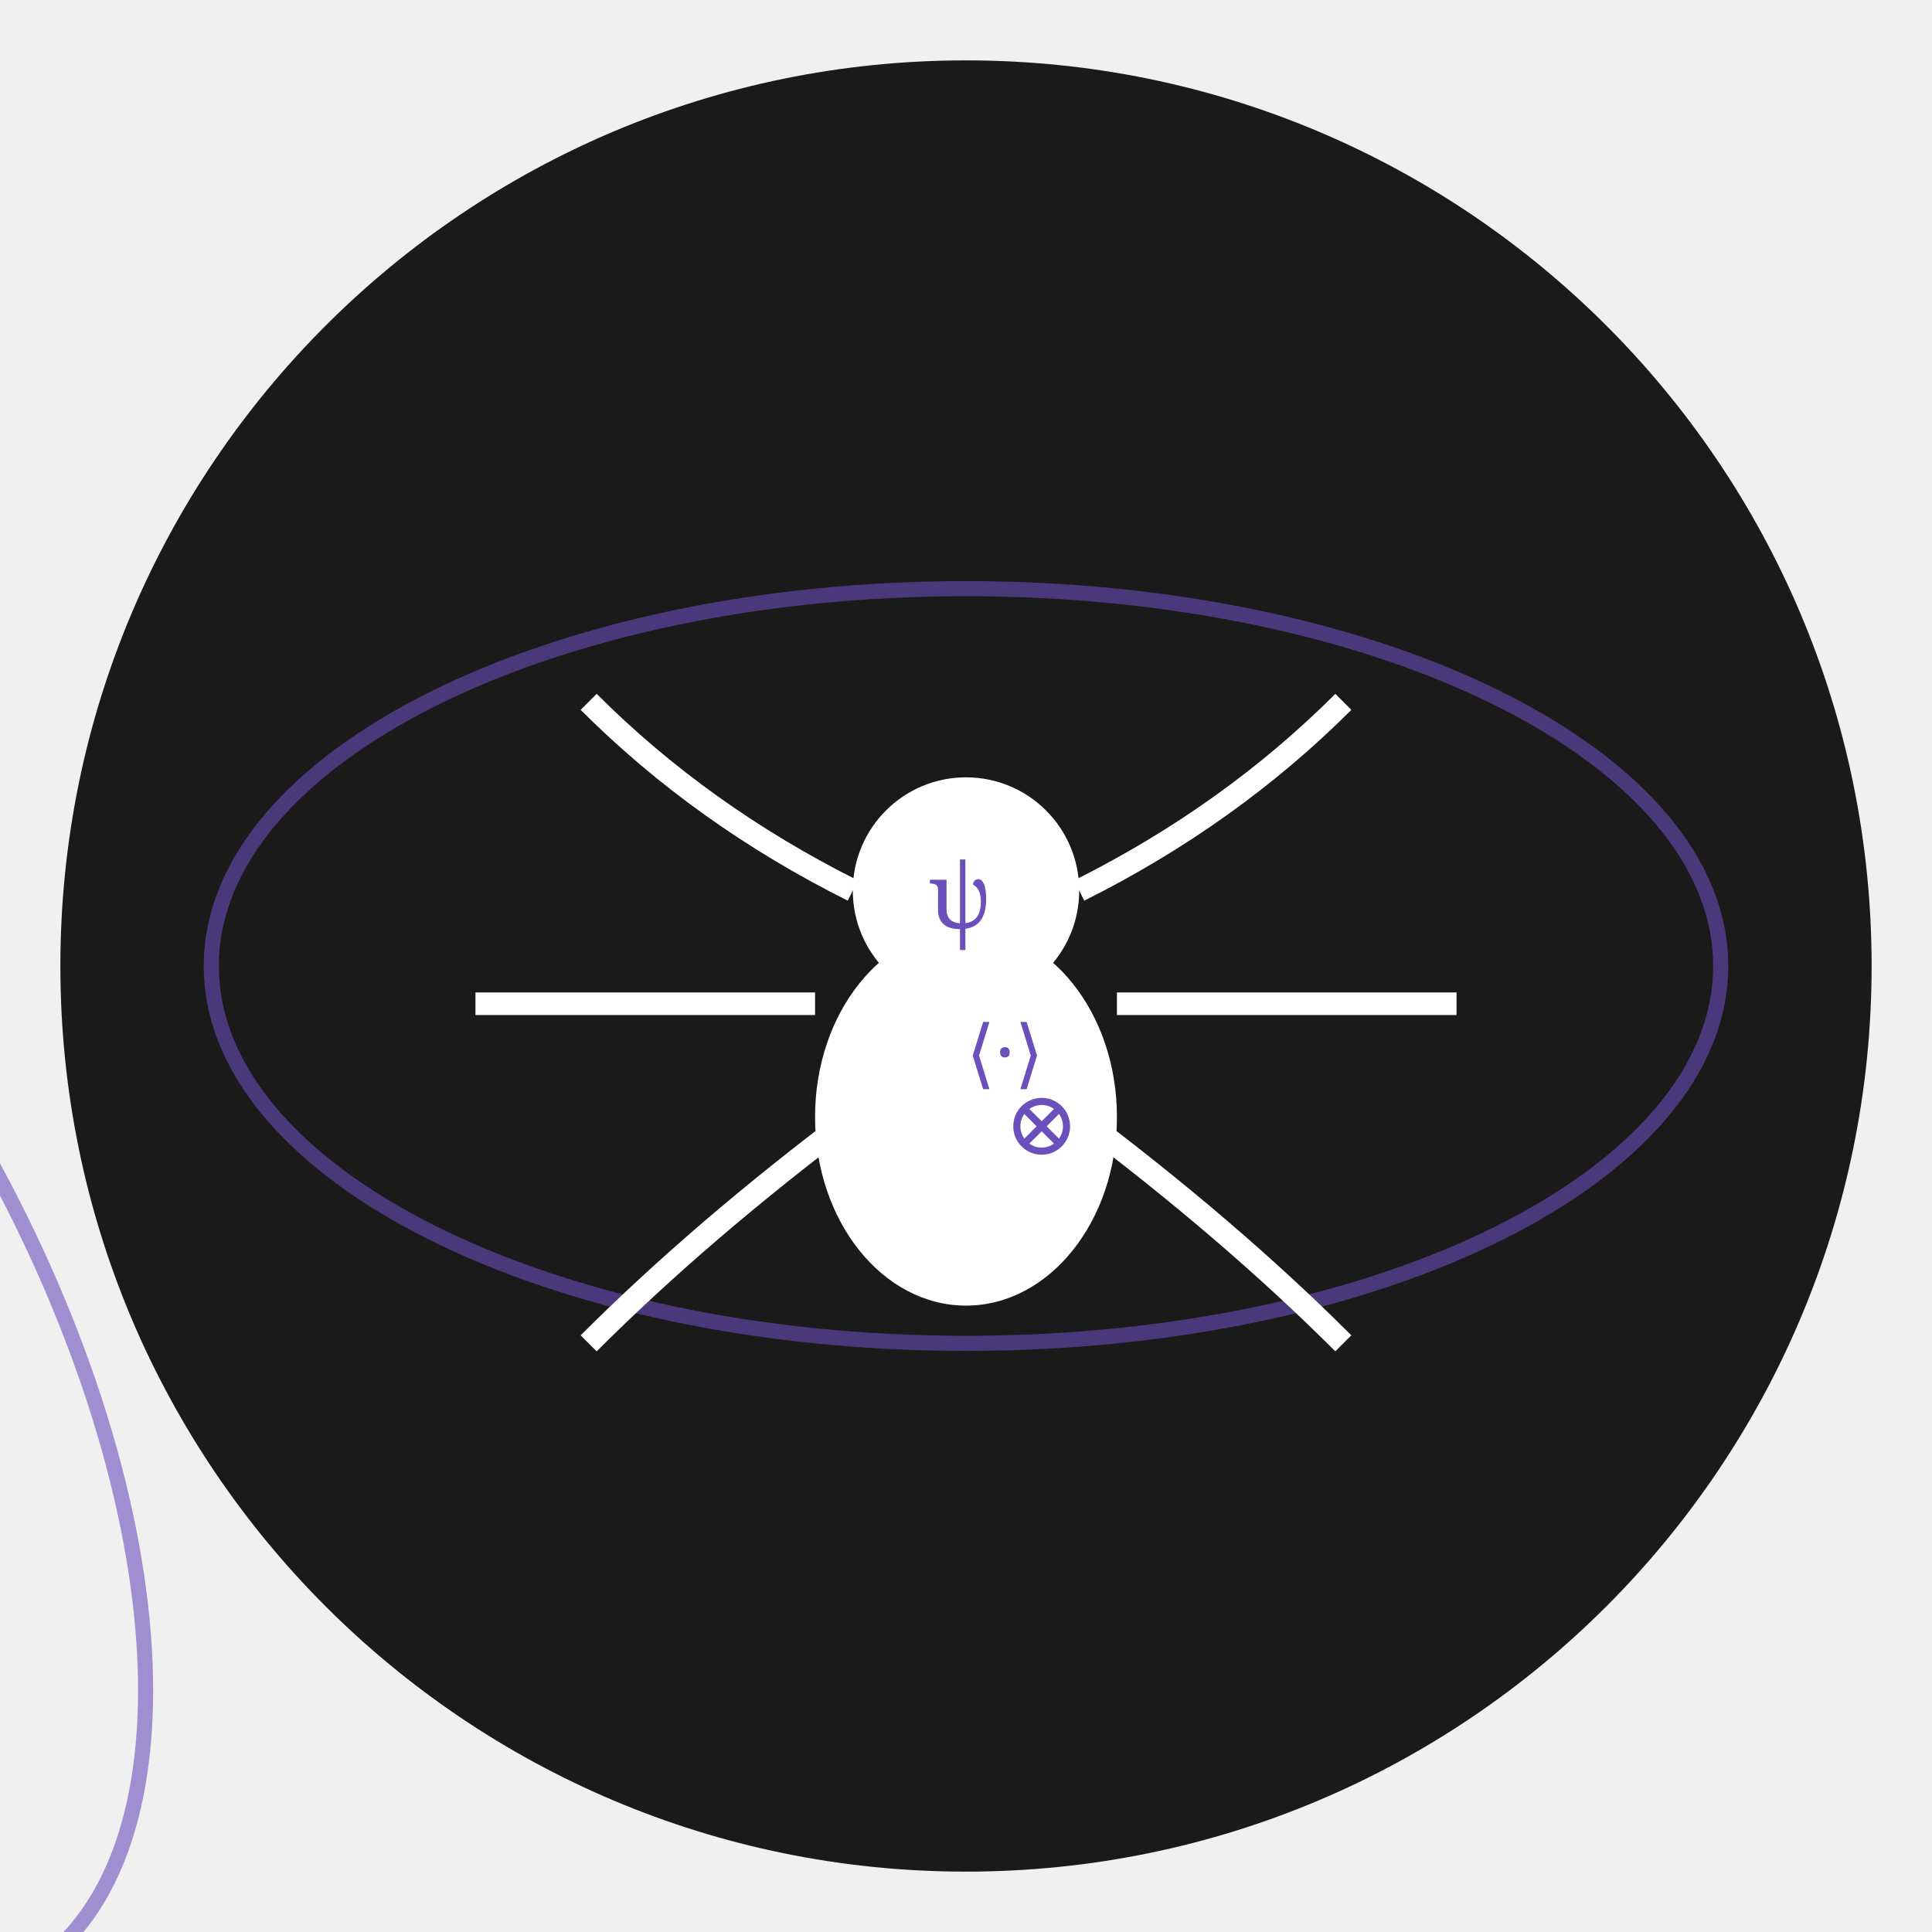
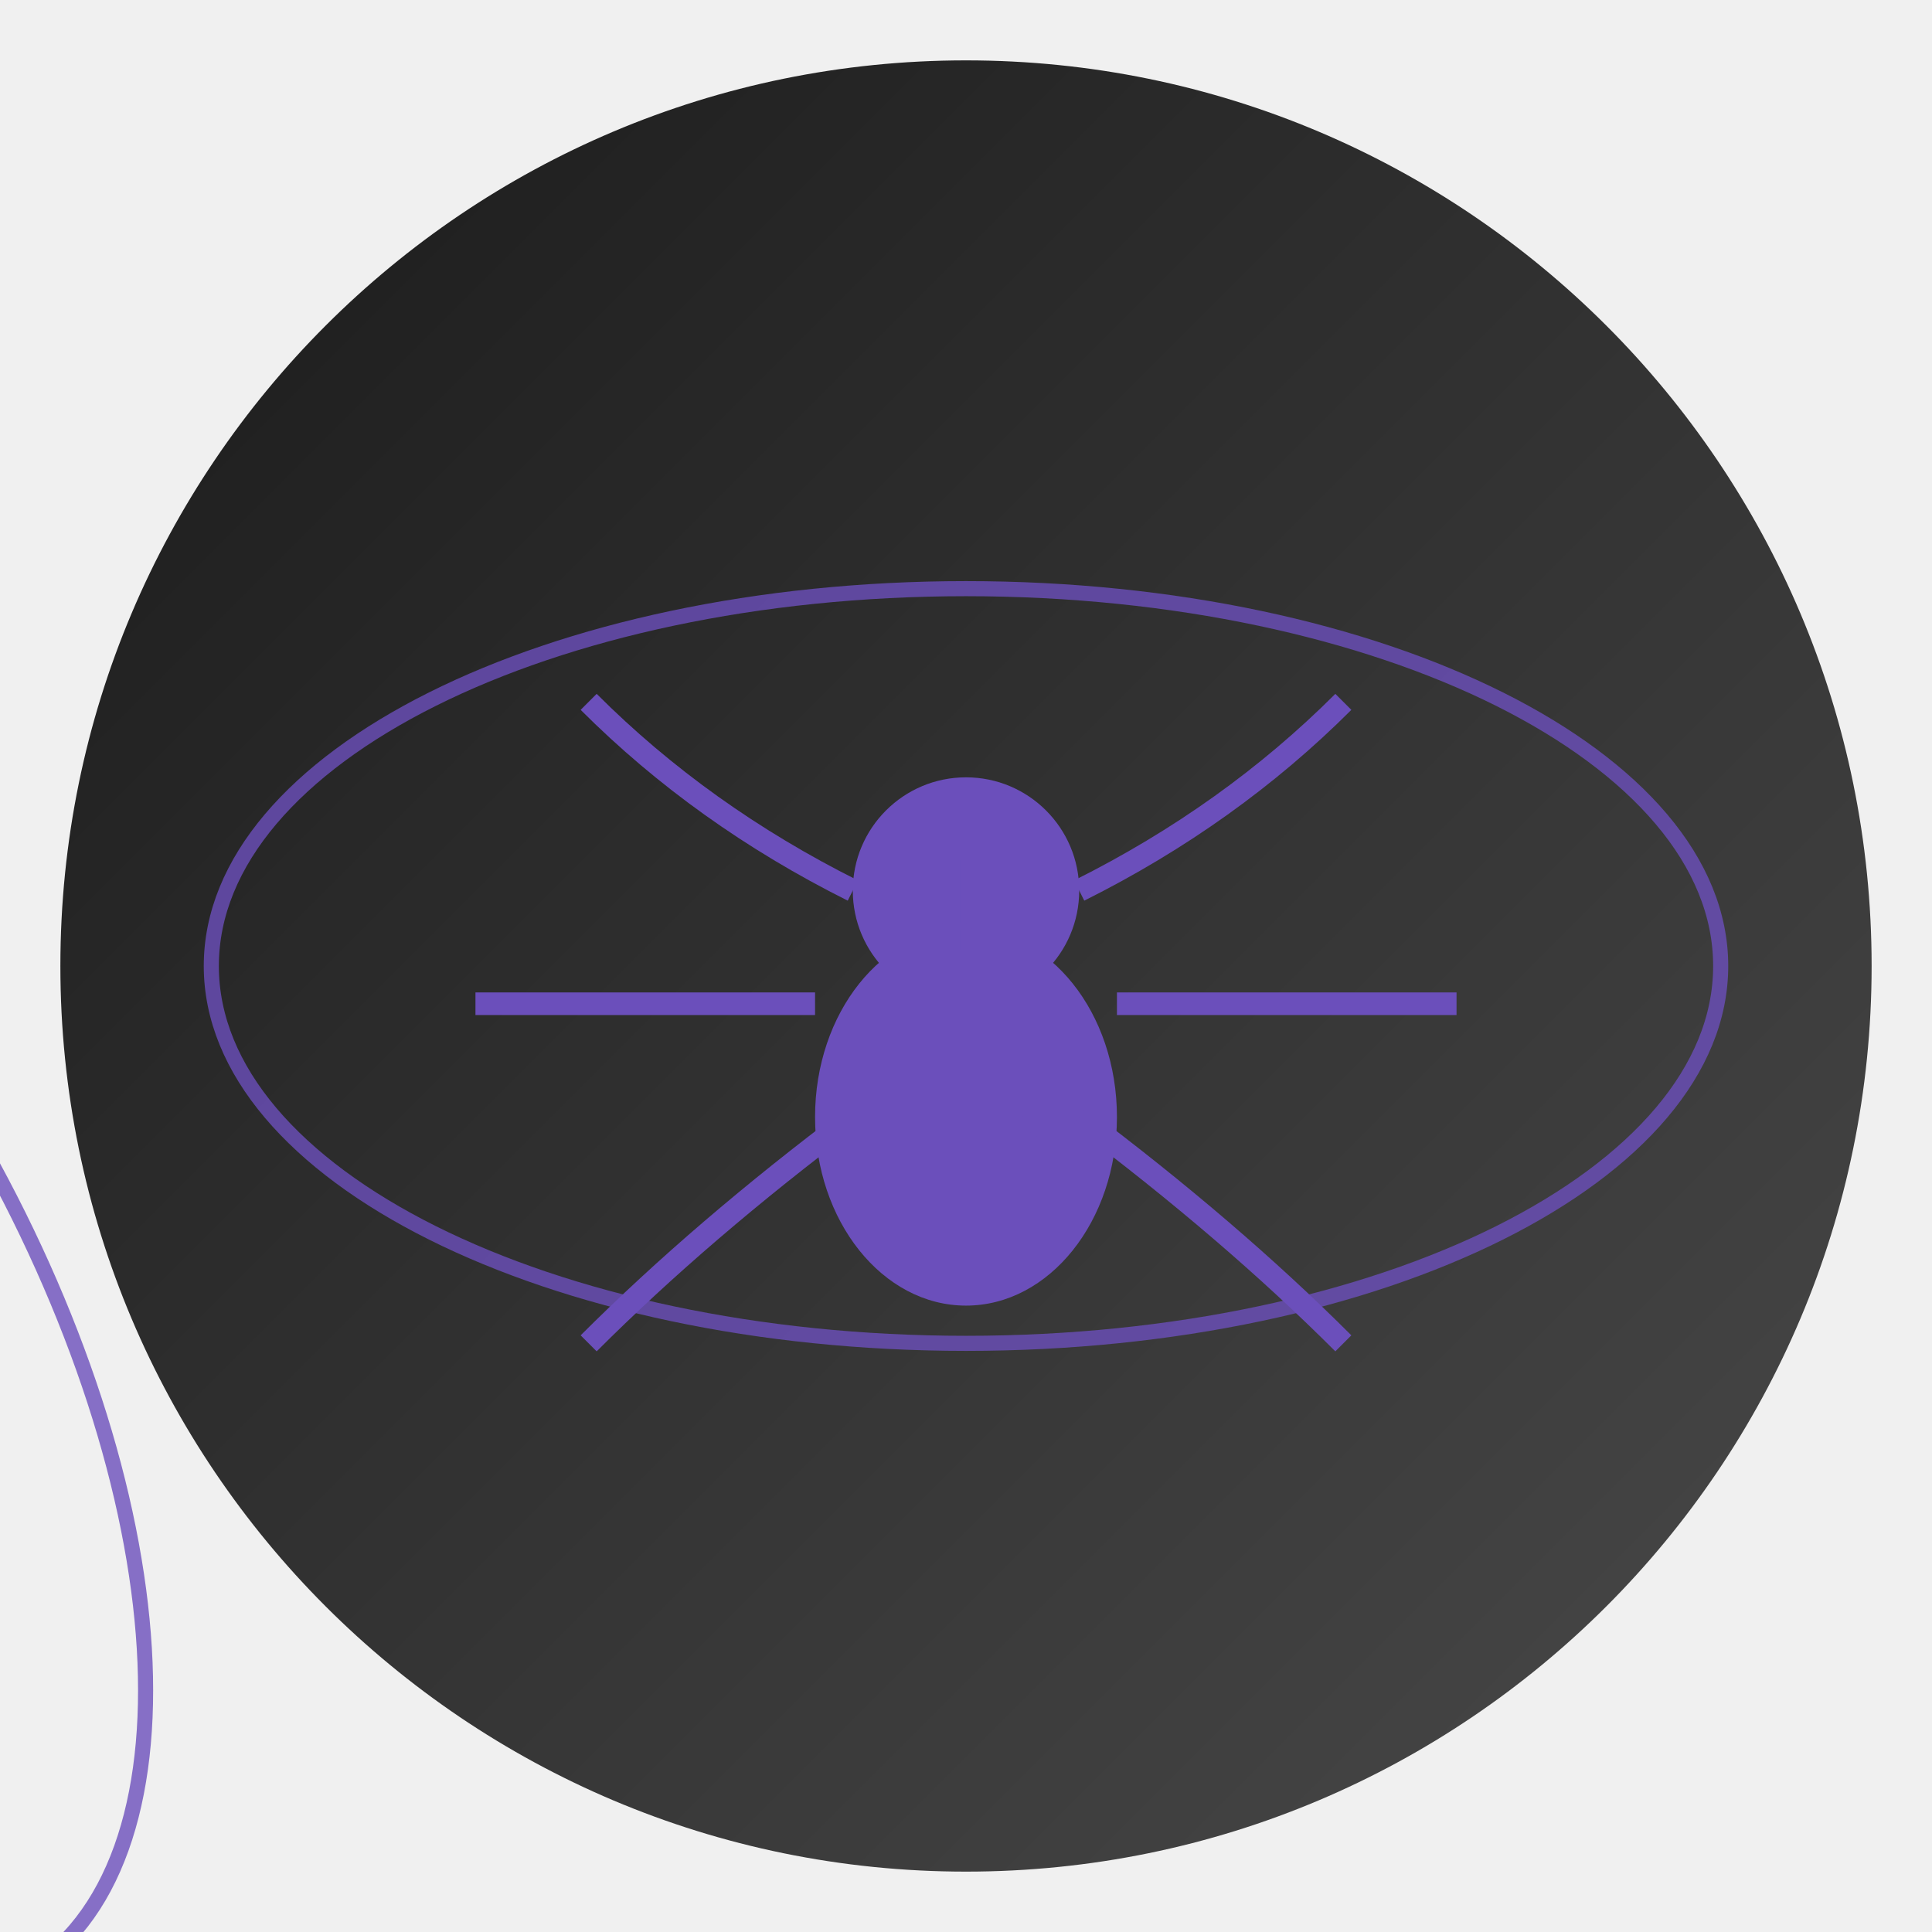
<svg xmlns="http://www.w3.org/2000/svg" width="512" height="512" viewBox="0 0 512 512">
-   <circle cx="256" cy="256" r="240" fill="#1a1a1a" />
-   <g stroke="#6b4fbb" stroke-width="4" fill="none" opacity="0.6">
+   <defs>
+     <linearGradient id="grad1" x1="0%" y1="0%" x2="100%" y2="100%">
+       <stop offset="0%" style="stop-color:#1a1a1a; stop-opacity:1" />
+       <stop offset="100%" style="stop-color:#4a4a4a; stop-opacity:1" />
+     </linearGradient>
+   </defs>
+   <circle cx="256" cy="256" r="240" fill="url(#grad1)" />
+   <g stroke="#6b4fbb" stroke-width="4" fill="none" opacity="0.8">
    <ellipse cx="256" cy="256" rx="200" ry="100" transform="rotate(0)">
      <animate attributeName="transform" from="rotate(0)" to="rotate(360)" dur="20s" repeatCount="indefinite" />
    </ellipse>
    <ellipse cx="256" cy="256" rx="200" ry="100" transform="rotate(60)">
      <animate attributeName="transform" from="rotate(60)" to="rotate(420)" dur="15s" repeatCount="indefinite" />
    </ellipse>
    <ellipse cx="256" cy="256" rx="200" ry="100" transform="rotate(120)">
      <animate attributeName="transform" from="rotate(120)" to="rotate(480)" dur="25s" repeatCount="indefinite" />
    </ellipse>
  </g>
  <g id="spider" fill="#ffffff">
-     <circle cx="256" cy="236" r="30" />
-     <ellipse cx="256" cy="296" rx="40" ry="50" />
+     <circle cx="256" cy="236" r="30" fill="#6b4fbb" />
+     <ellipse cx="256" cy="296" rx="40" ry="50" fill="#6b4fbb" />
    <g stroke="#ffffff" stroke-width="6" fill="none">
-       <path d="M226,236 Q186,216 156,186">
+       <path d="M226,236 Q186,216 156,186" stroke="#6b4fbb">
        <animate attributeName="d" values="M226,236 Q186,216 156,186;M226,236 Q186,226 156,196;M226,236 Q186,216 156,186" dur="4s" repeatCount="indefinite" />
      </path>
-       <path d="M286,236 Q326,216 356,186">
+       <path d="M286,236 Q326,216 356,186" stroke="#6b4fbb">
        <animate attributeName="d" values="M286,236 Q326,216 356,186;M286,236 Q326,226 356,196;M286,236 Q326,216 356,186" dur="4s" repeatCount="indefinite" />
      </path>
-       <path d="M216,266 Q166,266 126,266">
+       <path d="M216,266 Q166,266 126,266" stroke="#6b4fbb">
        <animate attributeName="d" values="M216,266 Q166,266 126,266;M216,266 Q166,276 126,276;M216,266 Q166,266 126,266" dur="4s" repeatCount="indefinite" />
      </path>
-       <path d="M296,266 Q346,266 386,266">
+       <path d="M296,266 Q346,266 386,266" stroke="#6b4fbb">
        <animate attributeName="d" values="M296,266 Q346,266 386,266;M296,266 Q346,276 386,276;M296,266 Q346,266 386,266" dur="4s" repeatCount="indefinite" />
      </path>
-       <path d="M226,296 Q186,326 156,356">
+       <path d="M226,296 Q186,326 156,356" stroke="#6b4fbb">
        <animate attributeName="d" values="M226,296 Q186,326 156,356;M226,296 Q186,336 156,366;M226,296 Q186,326 156,356" dur="4s" repeatCount="indefinite" />
      </path>
-       <path d="M286,296 Q326,326 356,356">
+       <path d="M286,296 Q326,326 356,356" stroke="#6b4fbb">
        <animate attributeName="d" values="M286,296 Q326,326 356,356;M286,296 Q326,336 356,366;M286,296 Q326,326 356,356" dur="4s" repeatCount="indefinite" />
      </path>
    </g>
    <g fill="#6b4fbb">
      <text x="246" y="246" font-family="serif" font-size="24">ψ</text>
      <text x="256" y="286" font-family="serif" font-size="20">⟨·⟩</text>
      <text x="266" y="306" font-family="serif" font-size="24">⊗</text>
    </g>
  </g>
</svg>
